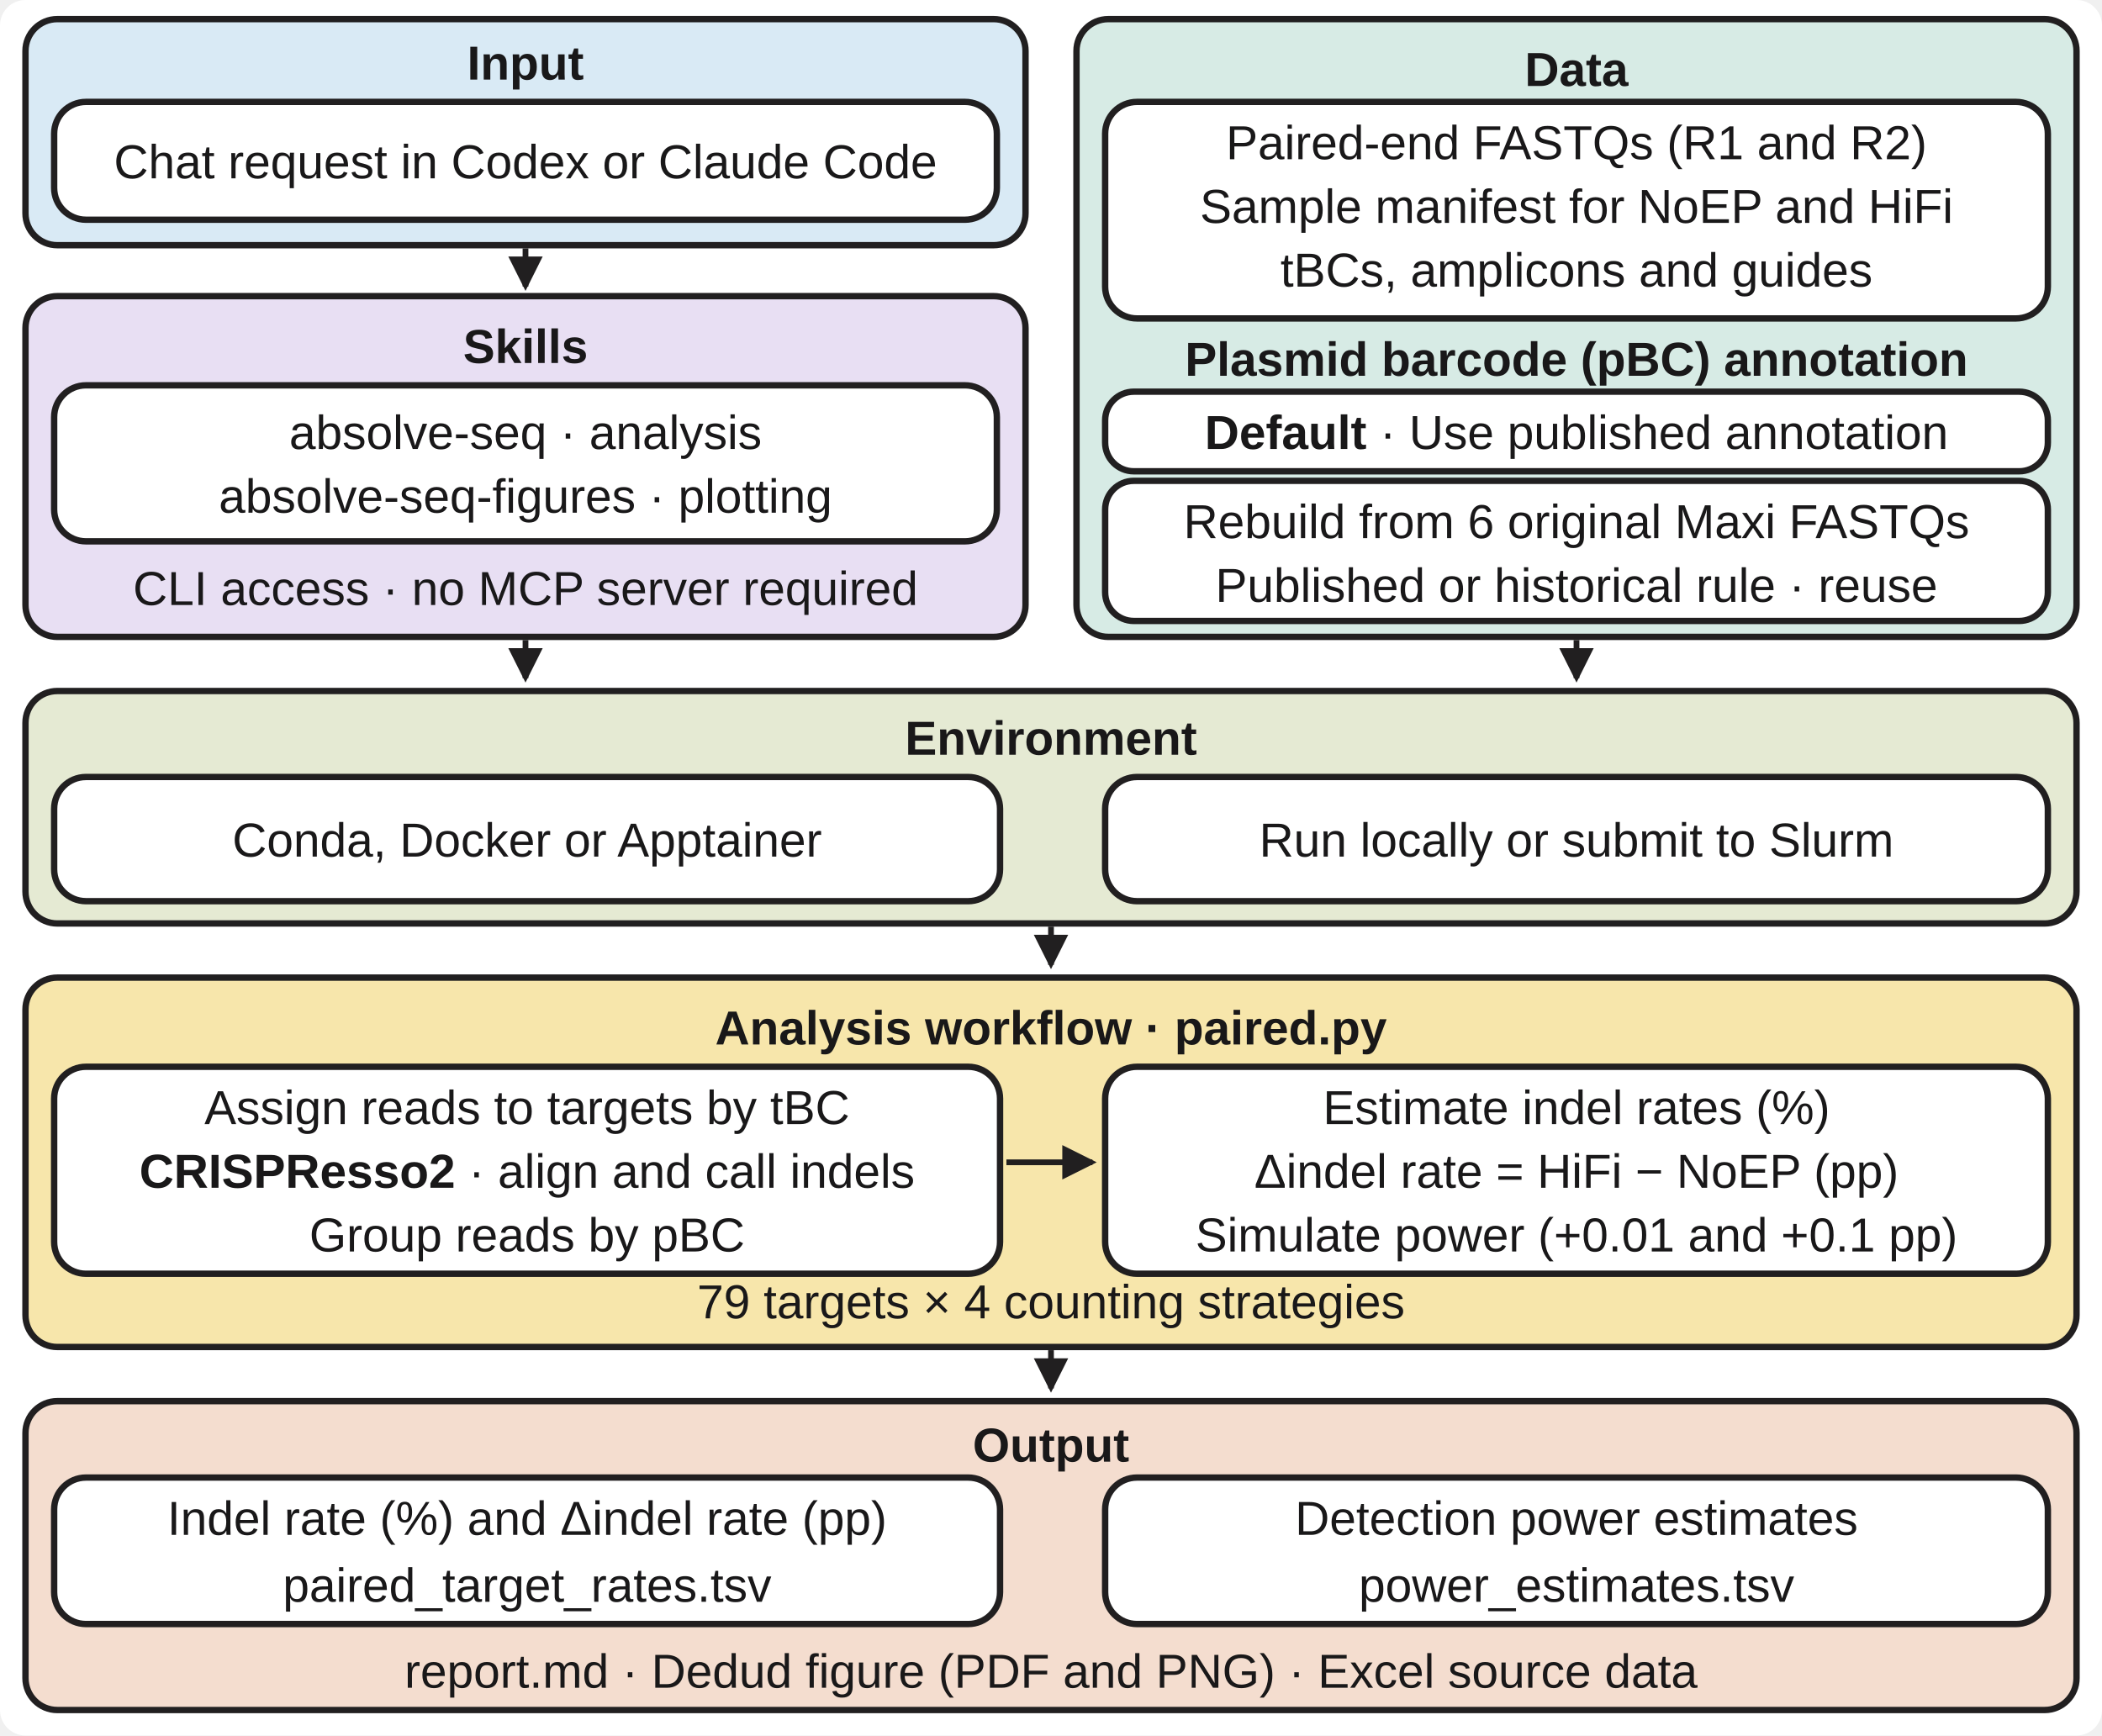
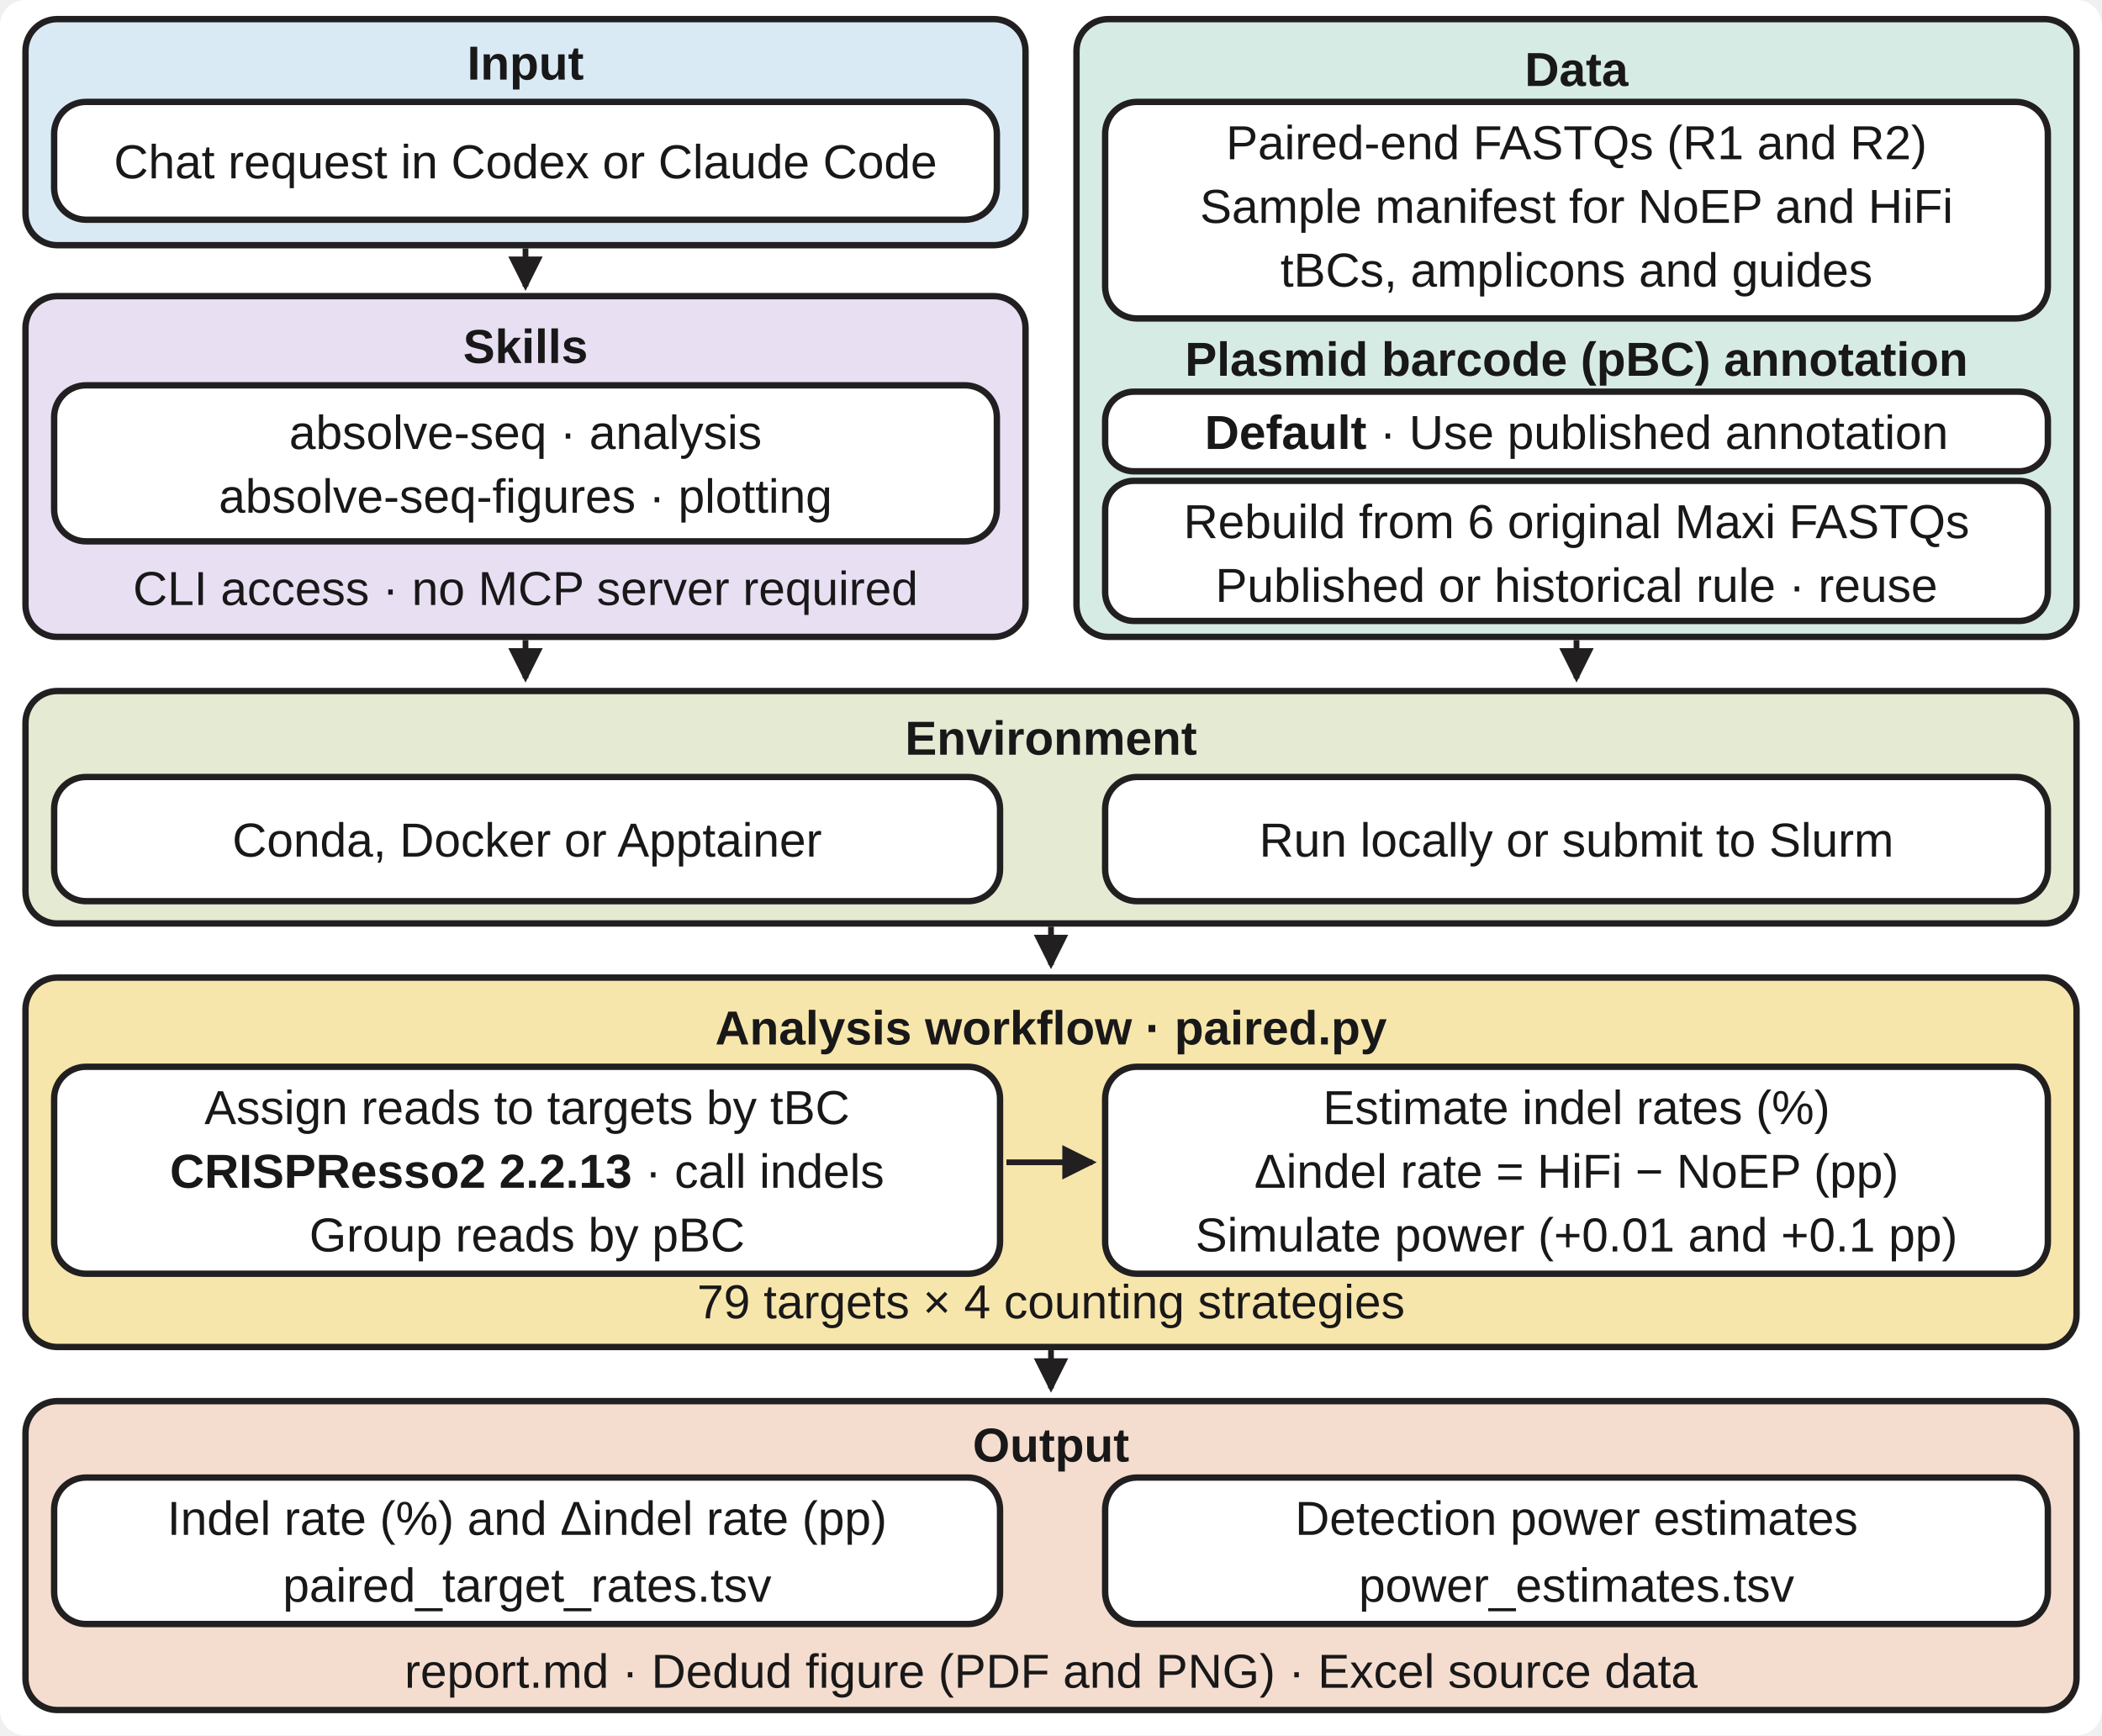
<svg xmlns="http://www.w3.org/2000/svg" width="660" height="545" viewBox="0 0 660 545" role="img" aria-labelledby="title desc">
  <defs>
    <marker id="arrow" viewBox="0 0 8 8" refX="7" refY="4" markerWidth="6" markerHeight="6" orient="auto">
      <path d="M0 0 L8 4 L0 8 Z" fill="#211f20" />
    </marker>
  </defs>
  <style>
    .stage,.box { stroke:#211f20; stroke-width:2; }
    .input { fill:#d9eaf5; }
    .skills { fill:#e8dff3; }
    .data { fill:#d7ebe5; }
    .environment { fill:#e5ead3; }
    .workflow { fill:#f7e6ab; }
    .output { fill:#f4ddcf; }
    .box { fill:white; }
    .flow { fill:none; stroke:#211f20; stroke-width:1.8; marker-end:url(#arrow); }
    text { font:15px Arial,Helvetica,sans-serif; fill:#191819; text-anchor:middle; }
    .label { font-weight:bold; }
    @media (max-width:480px) { text { font-size:17px; } }
  </style>
  <rect width="660" height="545" rx="8" fill="white" />
  <g aria-label="Input">
    <rect class="stage input" x="8" y="6" width="314" height="71" rx="10" />
    <text class="label" x="165" y="25">Input</text>
    <rect class="box" x="17" y="32" width="296" height="37" rx="10" />
    <text x="165" y="56">Chat request in Codex or Claude Code</text>
  </g>
  <path class="flow" d="M165 78 v12" />
  <g aria-label="Skills and tool access">
    <rect class="stage skills" x="8" y="93" width="314" height="107" rx="10" />
    <text class="label" x="165" y="114">Skills</text>
    <rect class="box" x="17" y="121" width="296" height="49" rx="10" />
    <text x="165" y="141">absolve-seq · analysis</text>
    <text x="165" y="161">absolve-seq-figures · plotting</text>
    <text x="165" y="190">CLI access · no MCP server required</text>
  </g>
  <g aria-label="Data">
    <rect class="stage data" x="338" y="6" width="314" height="194" rx="10" />
    <text class="label" x="495" y="27">Data</text>
    <rect class="box" x="347" y="32" width="296" height="68" rx="10" />
    <text x="495" y="50">Paired-end FASTQs (R1 and R2)</text>
    <text x="495" y="70">Sample manifest for NoEP and HiFi</text>
    <text x="495" y="90">tBCs, amplicons and guides</text>
    <text class="label" x="495" y="118">Plasmid barcode (pBC) annotation</text>
    <rect class="box" x="347" y="123" width="296" height="25" rx="9" />
    <text x="495" y="141">
      <tspan font-weight="bold">Default</tspan> · Use published annotation</text>
    <rect class="box" x="347" y="151" width="296" height="44" rx="9" />
    <text x="495" y="169">Rebuild from 6 original Maxi FASTQs</text>
    <text x="495" y="189">Published or historical rule · reuse</text>
  </g>
  <path class="flow" d="M165 201 v12" />
  <path class="flow" d="M495 201 v12" />
  <g aria-label="Environment">
    <rect class="stage environment" x="8" y="217" width="644" height="73" rx="10" />
    <text class="label" x="330" y="237">Environment</text>
    <rect class="box" x="17" y="244" width="297" height="39" rx="10" />
    <text x="165.5" y="269">Conda, Docker or Apptainer</text>
    <rect class="box" x="347" y="244" width="296" height="39" rx="10" />
    <text x="495" y="269">Run locally or submit to Slurm</text>
  </g>
  <path class="flow" d="M330 291 v12" />
  <g aria-label="Analysis workflow">
    <rect class="stage workflow" x="8" y="307" width="644" height="116" rx="10" />
    <text class="label" x="330" y="328">Analysis workflow · paired.py</text>
    <rect class="box" x="17" y="335" width="297" height="65" rx="10" />
    <text x="165.5" y="353">Assign reads to targets by tBC</text>
    <text x="165.5" y="373">
-       <tspan font-weight="bold">CRISPResso2</tspan> · align and call indels</text>
+       <tspan font-weight="bold">CRISPResso2 2.2.13</tspan> · call indels</text>
    <text x="165.5" y="393">Group reads by pBC</text>
    <path class="flow" d="M316 365 h27" />
    <rect class="box" x="347" y="335" width="296" height="65" rx="10" />
    <text x="495" y="353">Estimate indel rates (%)</text>
    <text x="495" y="373">Δindel rate = HiFi − NoEP (pp)</text>
    <text x="495" y="393">Simulate power (+0.01 and +0.1 pp)</text>
    <text x="330" y="414">79 targets × 4 counting strategies</text>
  </g>
  <path class="flow" d="M330 424 v12" />
  <g aria-label="Output">
    <rect class="stage output" x="8" y="440" width="644" height="97" rx="10" />
    <text class="label" x="330" y="459">Output</text>
    <rect class="box" x="17" y="464" width="297" height="46" rx="10" />
    <text x="165.5" y="482">Indel rate (%) and Δindel rate (pp)</text>
    <text x="165.5" y="503">paired_target_rates.tsv</text>
    <rect class="box" x="347" y="464" width="296" height="46" rx="10" />
    <text x="495" y="482">Detection power estimates</text>
    <text x="495" y="503">power_estimates.tsv</text>
    <text x="330" y="530">report.md · Dedud figure (PDF and PNG) · Excel source data</text>
  </g>
</svg>
